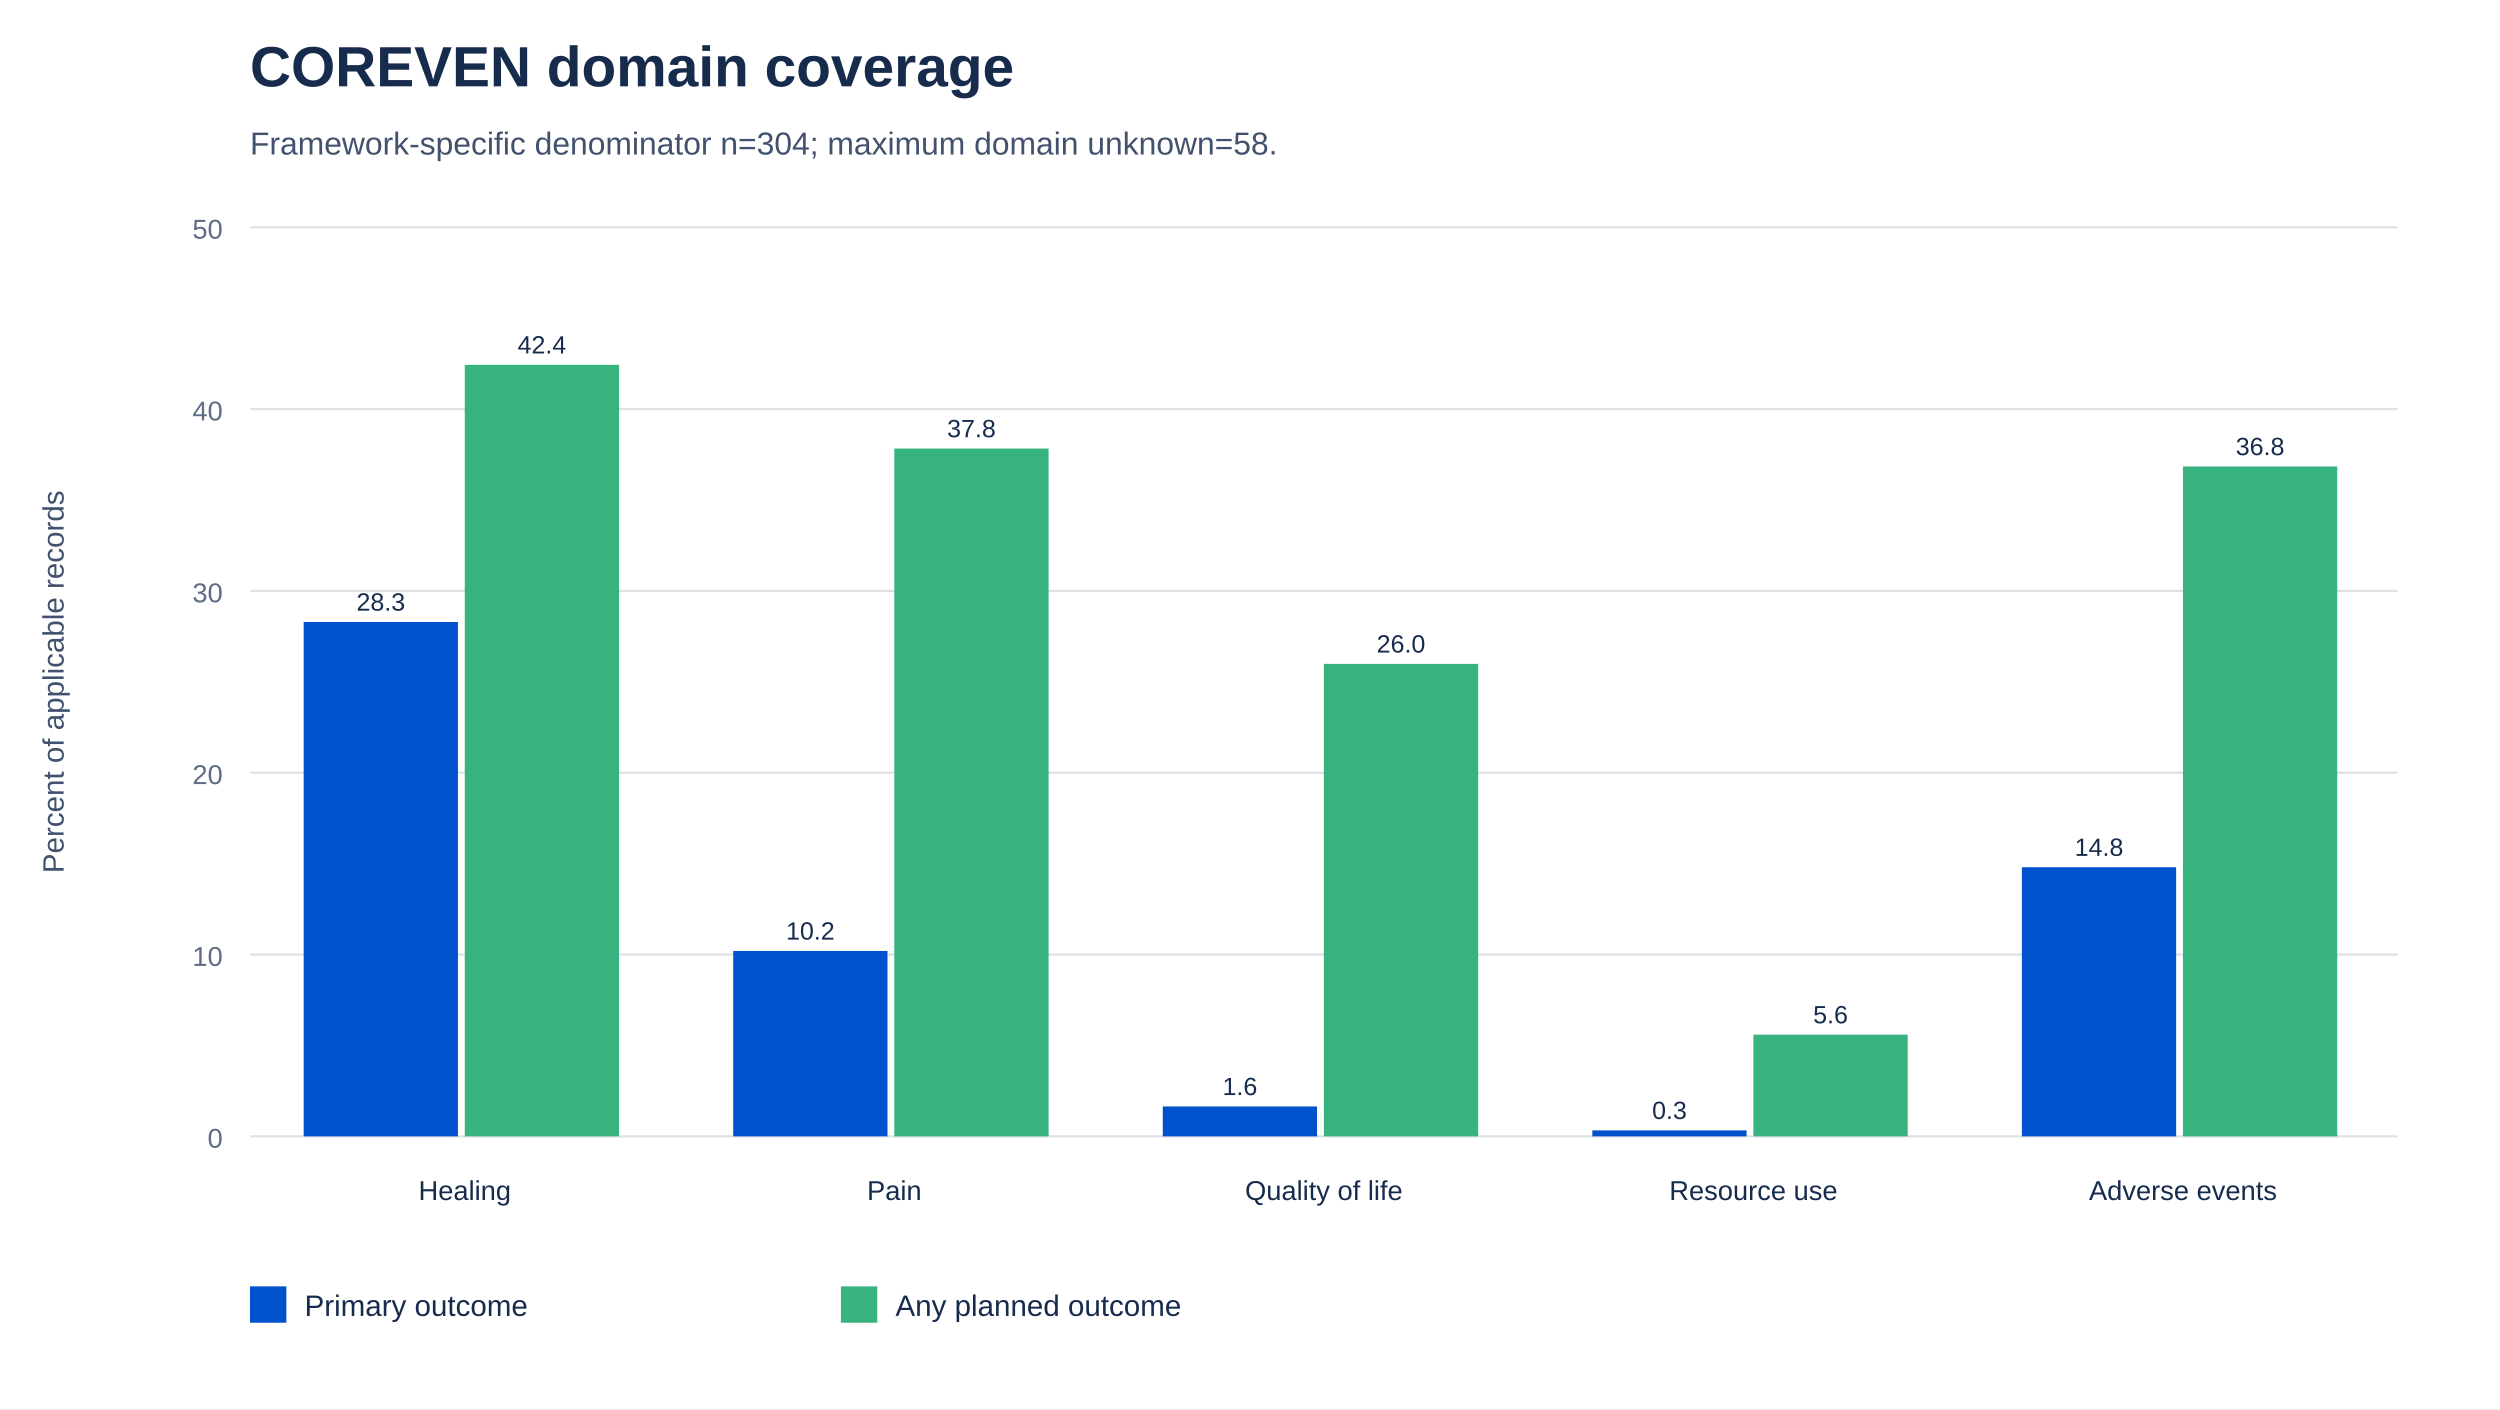
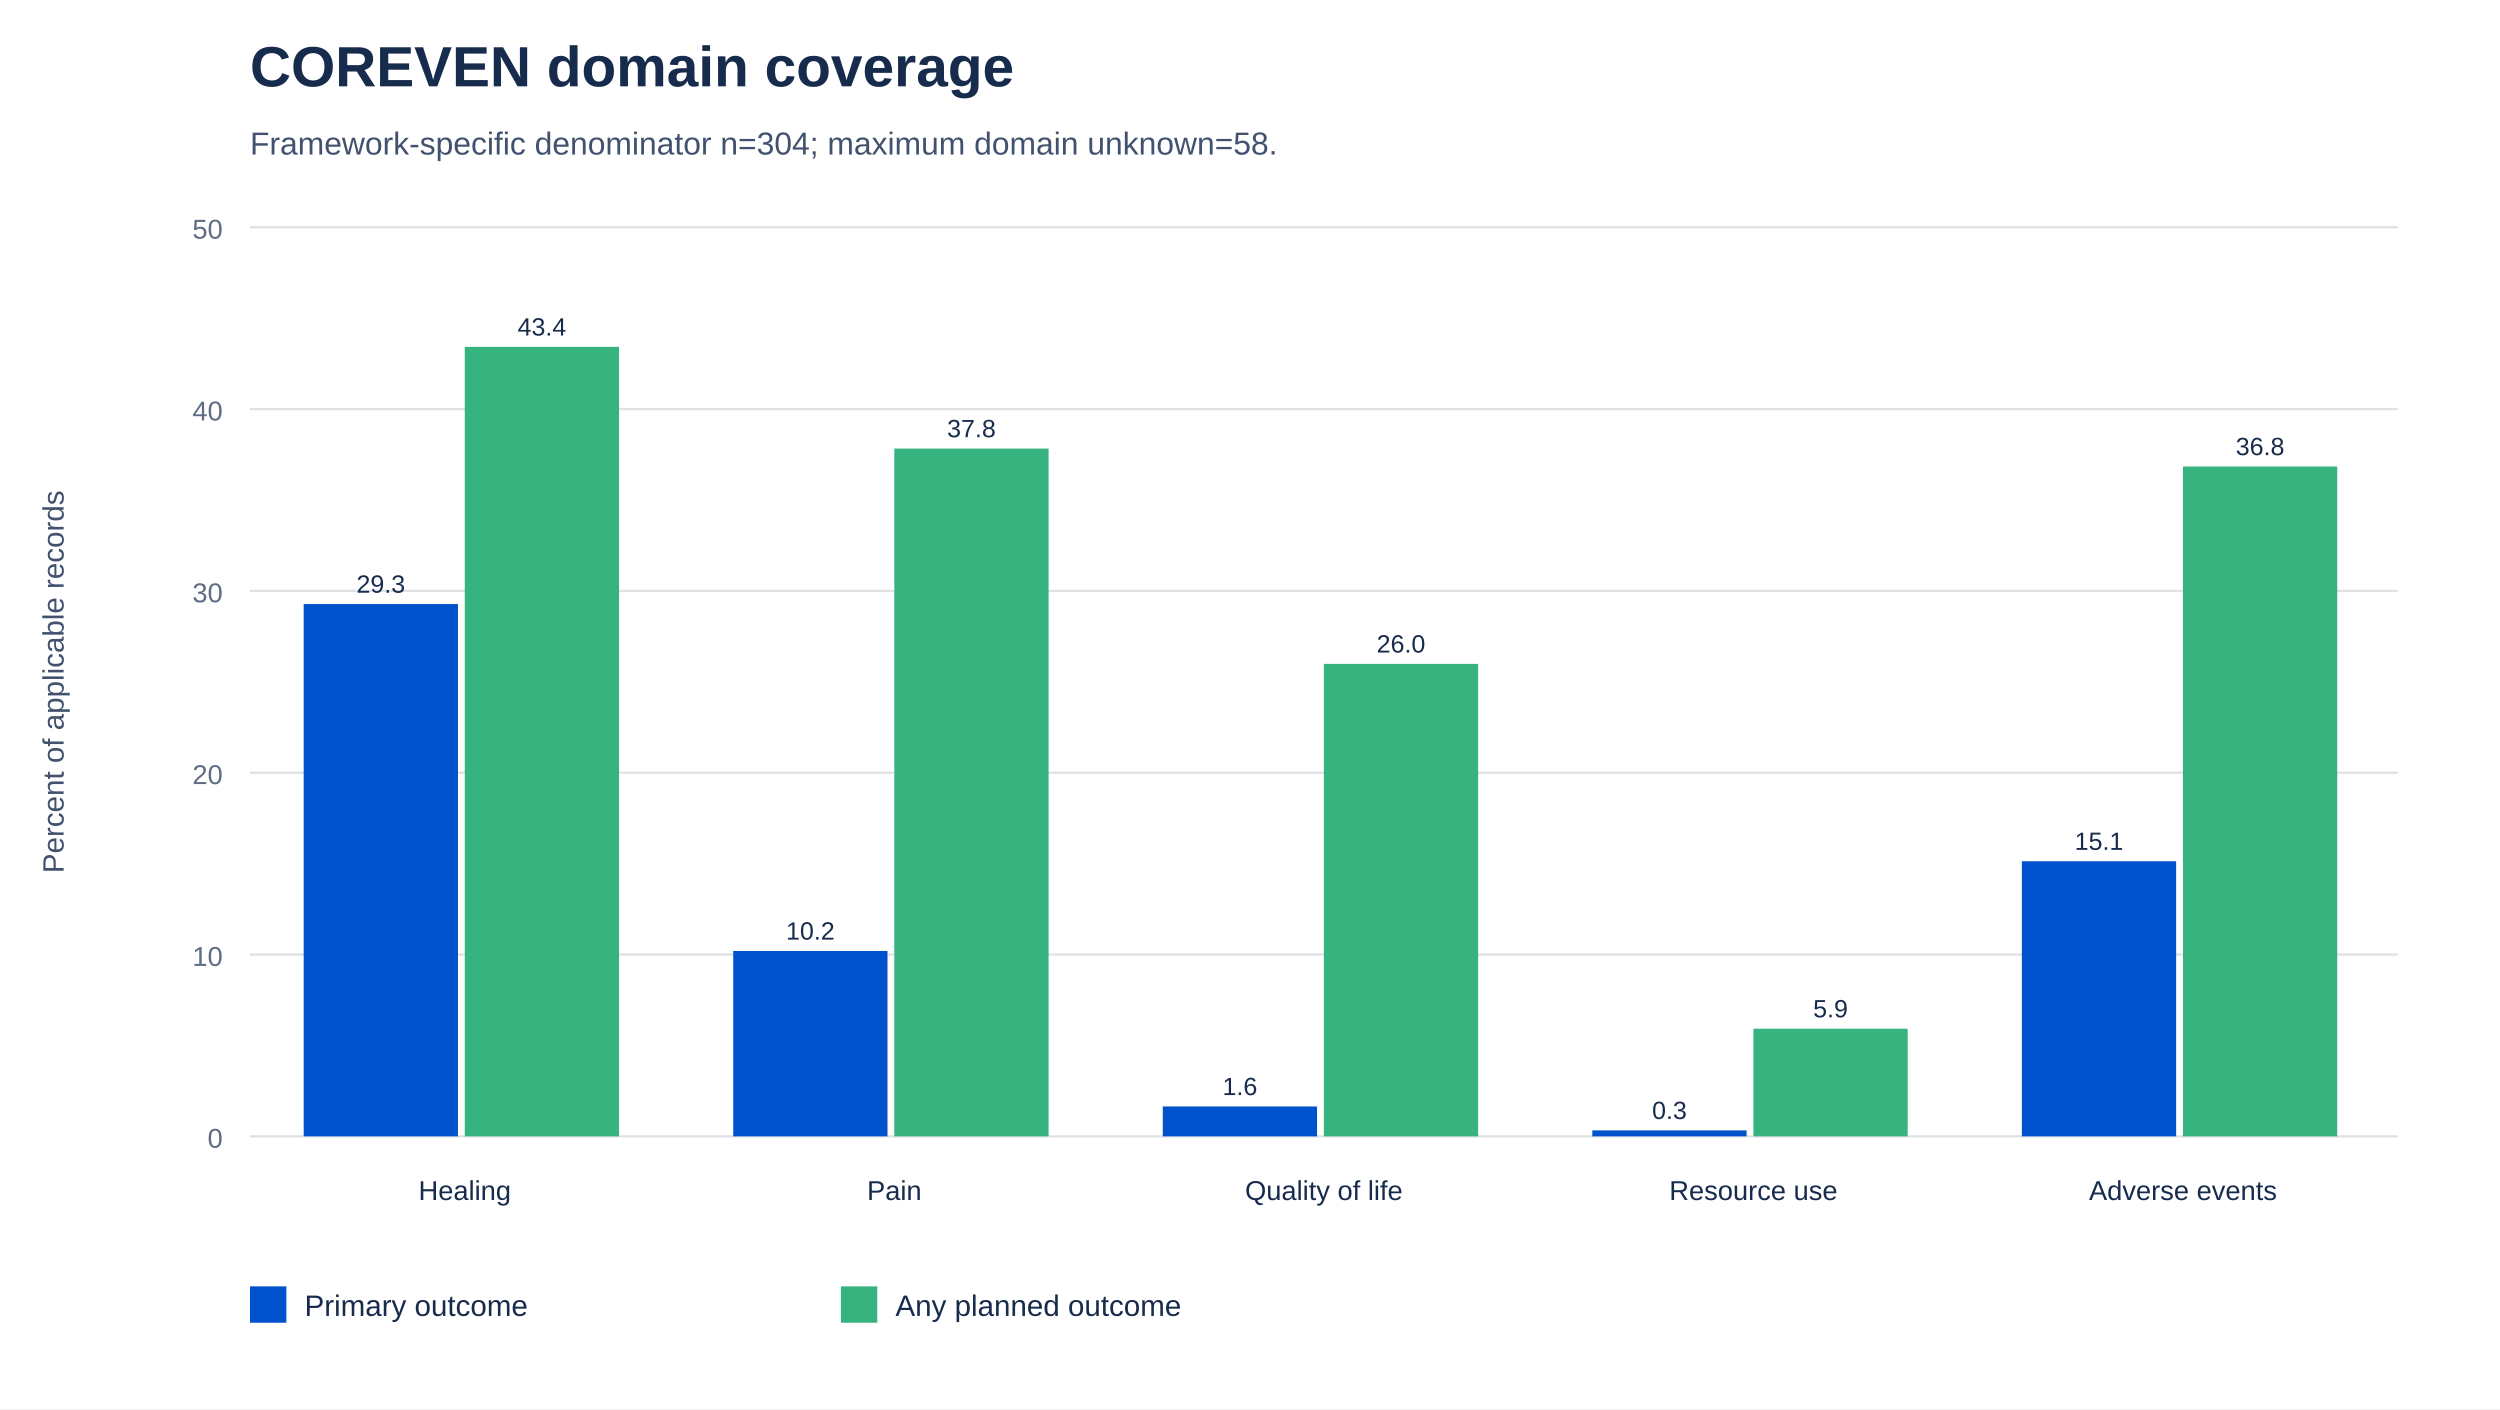
<svg xmlns="http://www.w3.org/2000/svg" width="1100" height="620" viewBox="0 0 1100 620">
  <rect width="100%" height="100%" fill="#ffffff" />
  <text x="110" y="38" font-family="Arial" font-size="25" font-weight="bold" fill="#172b4d">COREVEN domain coverage</text>
  <text x="110" y="68" font-family="Arial" font-size="14" fill="#42526e">Framework-specific denominator n=304; maximum domain unknown=58.</text>
  <line x1="110" x2="1055" y1="500.00" y2="500.00" stroke="#dfe1e6" stroke-width="1" />
  <text x="98" y="505.00" text-anchor="end" font-family="Arial" font-size="12" fill="#5e6c84">0</text>
  <line x1="110" x2="1055" y1="420.00" y2="420.00" stroke="#dfe1e6" stroke-width="1" />
  <text x="98" y="425.00" text-anchor="end" font-family="Arial" font-size="12" fill="#5e6c84">10</text>
  <line x1="110" x2="1055" y1="340.00" y2="340.00" stroke="#dfe1e6" stroke-width="1" />
  <text x="98" y="345.00" text-anchor="end" font-family="Arial" font-size="12" fill="#5e6c84">20</text>
  <line x1="110" x2="1055" y1="260.00" y2="260.00" stroke="#dfe1e6" stroke-width="1" />
  <text x="98" y="265.00" text-anchor="end" font-family="Arial" font-size="12" fill="#5e6c84">30</text>
  <line x1="110" x2="1055" y1="180.00" y2="180.00" stroke="#dfe1e6" stroke-width="1" />
  <text x="98" y="185.00" text-anchor="end" font-family="Arial" font-size="12" fill="#5e6c84">40</text>
  <line x1="110" x2="1055" y1="100.00" y2="100.00" stroke="#dfe1e6" stroke-width="1" />
  <text x="98" y="105.00" text-anchor="end" font-family="Arial" font-size="12" fill="#5e6c84">50</text>
-   <rect x="133.62" y="273.68" width="67.88" height="226.32" fill="#0052cc" />
-   <text x="167.56" y="268.68" text-anchor="middle" font-family="Arial" font-size="11" fill="#172b4d">28.3</text>
-   <rect x="204.50" y="160.53" width="67.88" height="339.47" fill="#36b37e" />
-   <text x="238.44" y="155.53" text-anchor="middle" font-family="Arial" font-size="11" fill="#172b4d">42.4</text>
+   <rect x="133.62" y="265.79" width="67.88" height="234.21" fill="#0052cc" />
+   <text x="167.56" y="260.79" text-anchor="middle" font-family="Arial" font-size="11" fill="#172b4d">29.3</text>
+   <rect x="204.50" y="152.63" width="67.88" height="347.37" fill="#36b37e" />
+   <text x="238.44" y="147.63" text-anchor="middle" font-family="Arial" font-size="11" fill="#172b4d">43.4</text>
  <text x="204.50" y="528" text-anchor="middle" font-family="Arial" font-size="12" fill="#172b4d">Healing</text>
  <rect x="322.62" y="418.42" width="67.88" height="81.58" fill="#0052cc" />
  <text x="356.56" y="413.42" text-anchor="middle" font-family="Arial" font-size="11" fill="#172b4d">10.2</text>
  <rect x="393.50" y="197.37" width="67.88" height="302.63" fill="#36b37e" />
  <text x="427.44" y="192.37" text-anchor="middle" font-family="Arial" font-size="11" fill="#172b4d">37.8</text>
  <text x="393.50" y="528" text-anchor="middle" font-family="Arial" font-size="12" fill="#172b4d">Pain</text>
  <rect x="511.62" y="486.84" width="67.88" height="13.16" fill="#0052cc" />
  <text x="545.56" y="481.84" text-anchor="middle" font-family="Arial" font-size="11" fill="#172b4d">1.6</text>
  <rect x="582.50" y="292.11" width="67.88" height="207.89" fill="#36b37e" />
  <text x="616.44" y="287.11" text-anchor="middle" font-family="Arial" font-size="11" fill="#172b4d">26.0</text>
  <text x="582.50" y="528" text-anchor="middle" font-family="Arial" font-size="12" fill="#172b4d">Quality of life</text>
  <rect x="700.62" y="497.37" width="67.88" height="2.63" fill="#0052cc" />
  <text x="734.56" y="492.37" text-anchor="middle" font-family="Arial" font-size="11" fill="#172b4d">0.3</text>
-   <rect x="771.50" y="455.26" width="67.88" height="44.74" fill="#36b37e" />
-   <text x="805.44" y="450.26" text-anchor="middle" font-family="Arial" font-size="11" fill="#172b4d">5.6</text>
+   <rect x="771.50" y="452.63" width="67.88" height="47.37" fill="#36b37e" />
+   <text x="805.44" y="447.63" text-anchor="middle" font-family="Arial" font-size="11" fill="#172b4d">5.9</text>
  <text x="771.50" y="528" text-anchor="middle" font-family="Arial" font-size="12" fill="#172b4d">Resource use</text>
-   <rect x="889.62" y="381.58" width="67.88" height="118.42" fill="#0052cc" />
-   <text x="923.56" y="376.58" text-anchor="middle" font-family="Arial" font-size="11" fill="#172b4d">14.8</text>
+   <rect x="889.62" y="378.95" width="67.88" height="121.05" fill="#0052cc" />
+   <text x="923.56" y="373.95" text-anchor="middle" font-family="Arial" font-size="11" fill="#172b4d">15.1</text>
  <rect x="960.50" y="205.26" width="67.88" height="294.74" fill="#36b37e" />
  <text x="994.44" y="200.26" text-anchor="middle" font-family="Arial" font-size="11" fill="#172b4d">36.8</text>
  <text x="960.50" y="528" text-anchor="middle" font-family="Arial" font-size="12" fill="#172b4d">Adverse events</text>
  <rect x="110" y="566" width="16" height="16" fill="#0052cc" />
  <text x="134" y="579" font-family="Arial" font-size="13" fill="#172b4d">Primary outcome</text>
  <rect x="370" y="566" width="16" height="16" fill="#36b37e" />
  <text x="394" y="579" font-family="Arial" font-size="13" fill="#172b4d">Any planned outcome</text>
  <text transform="translate(28 300.0) rotate(-90)" text-anchor="middle" font-family="Arial" font-size="13" fill="#42526e">Percent of applicable records</text>
</svg>
